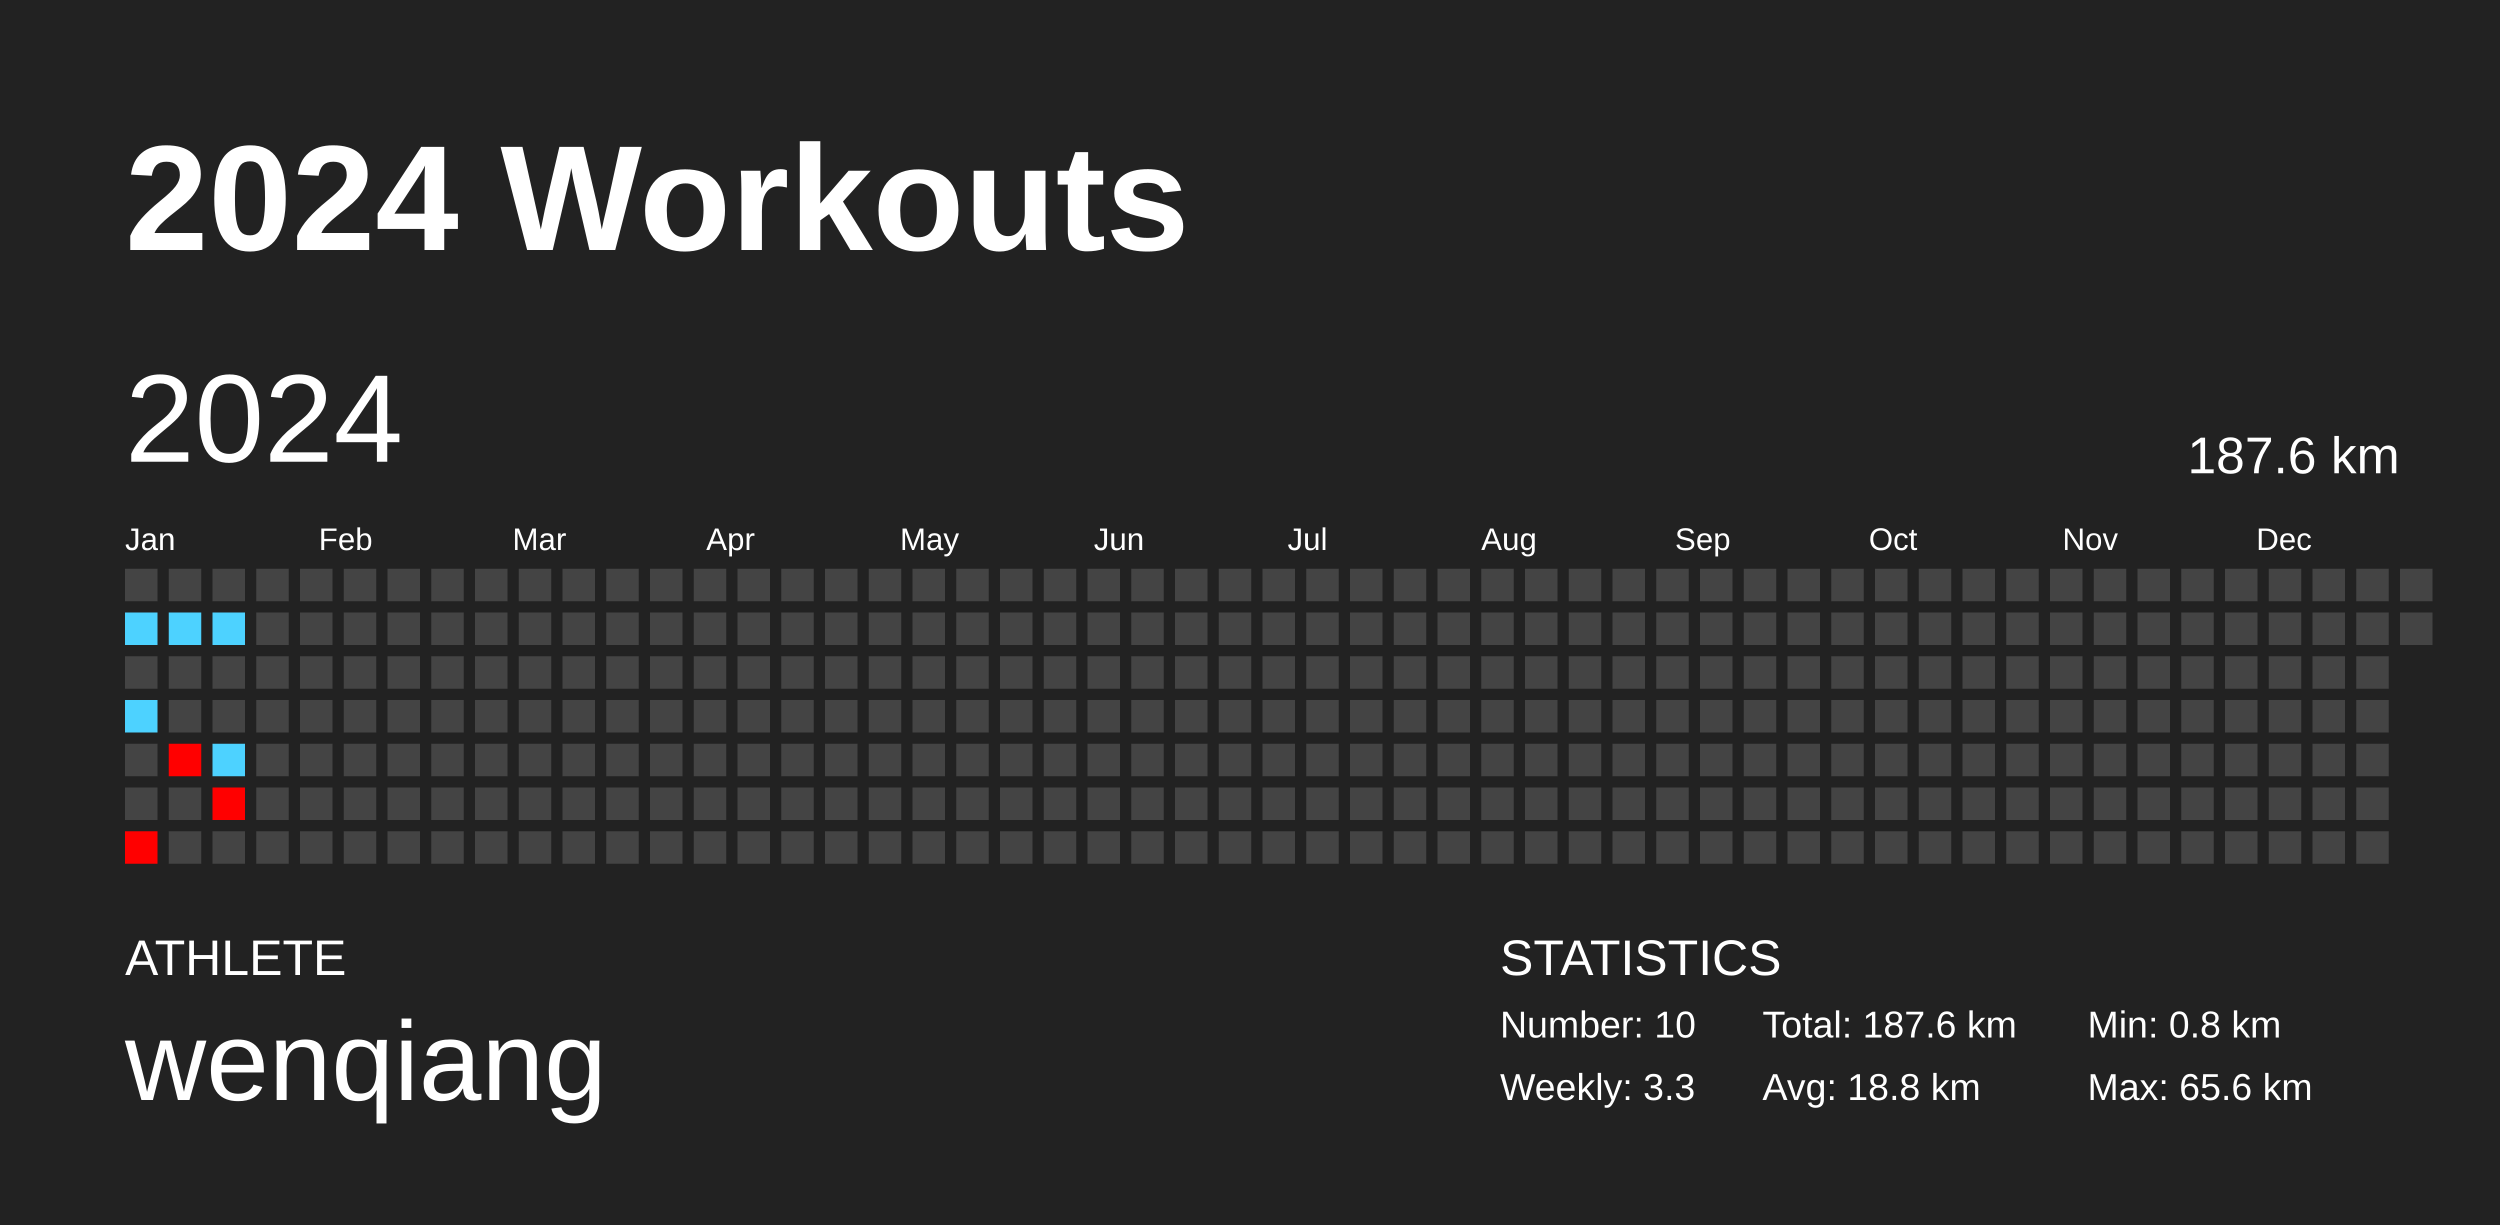
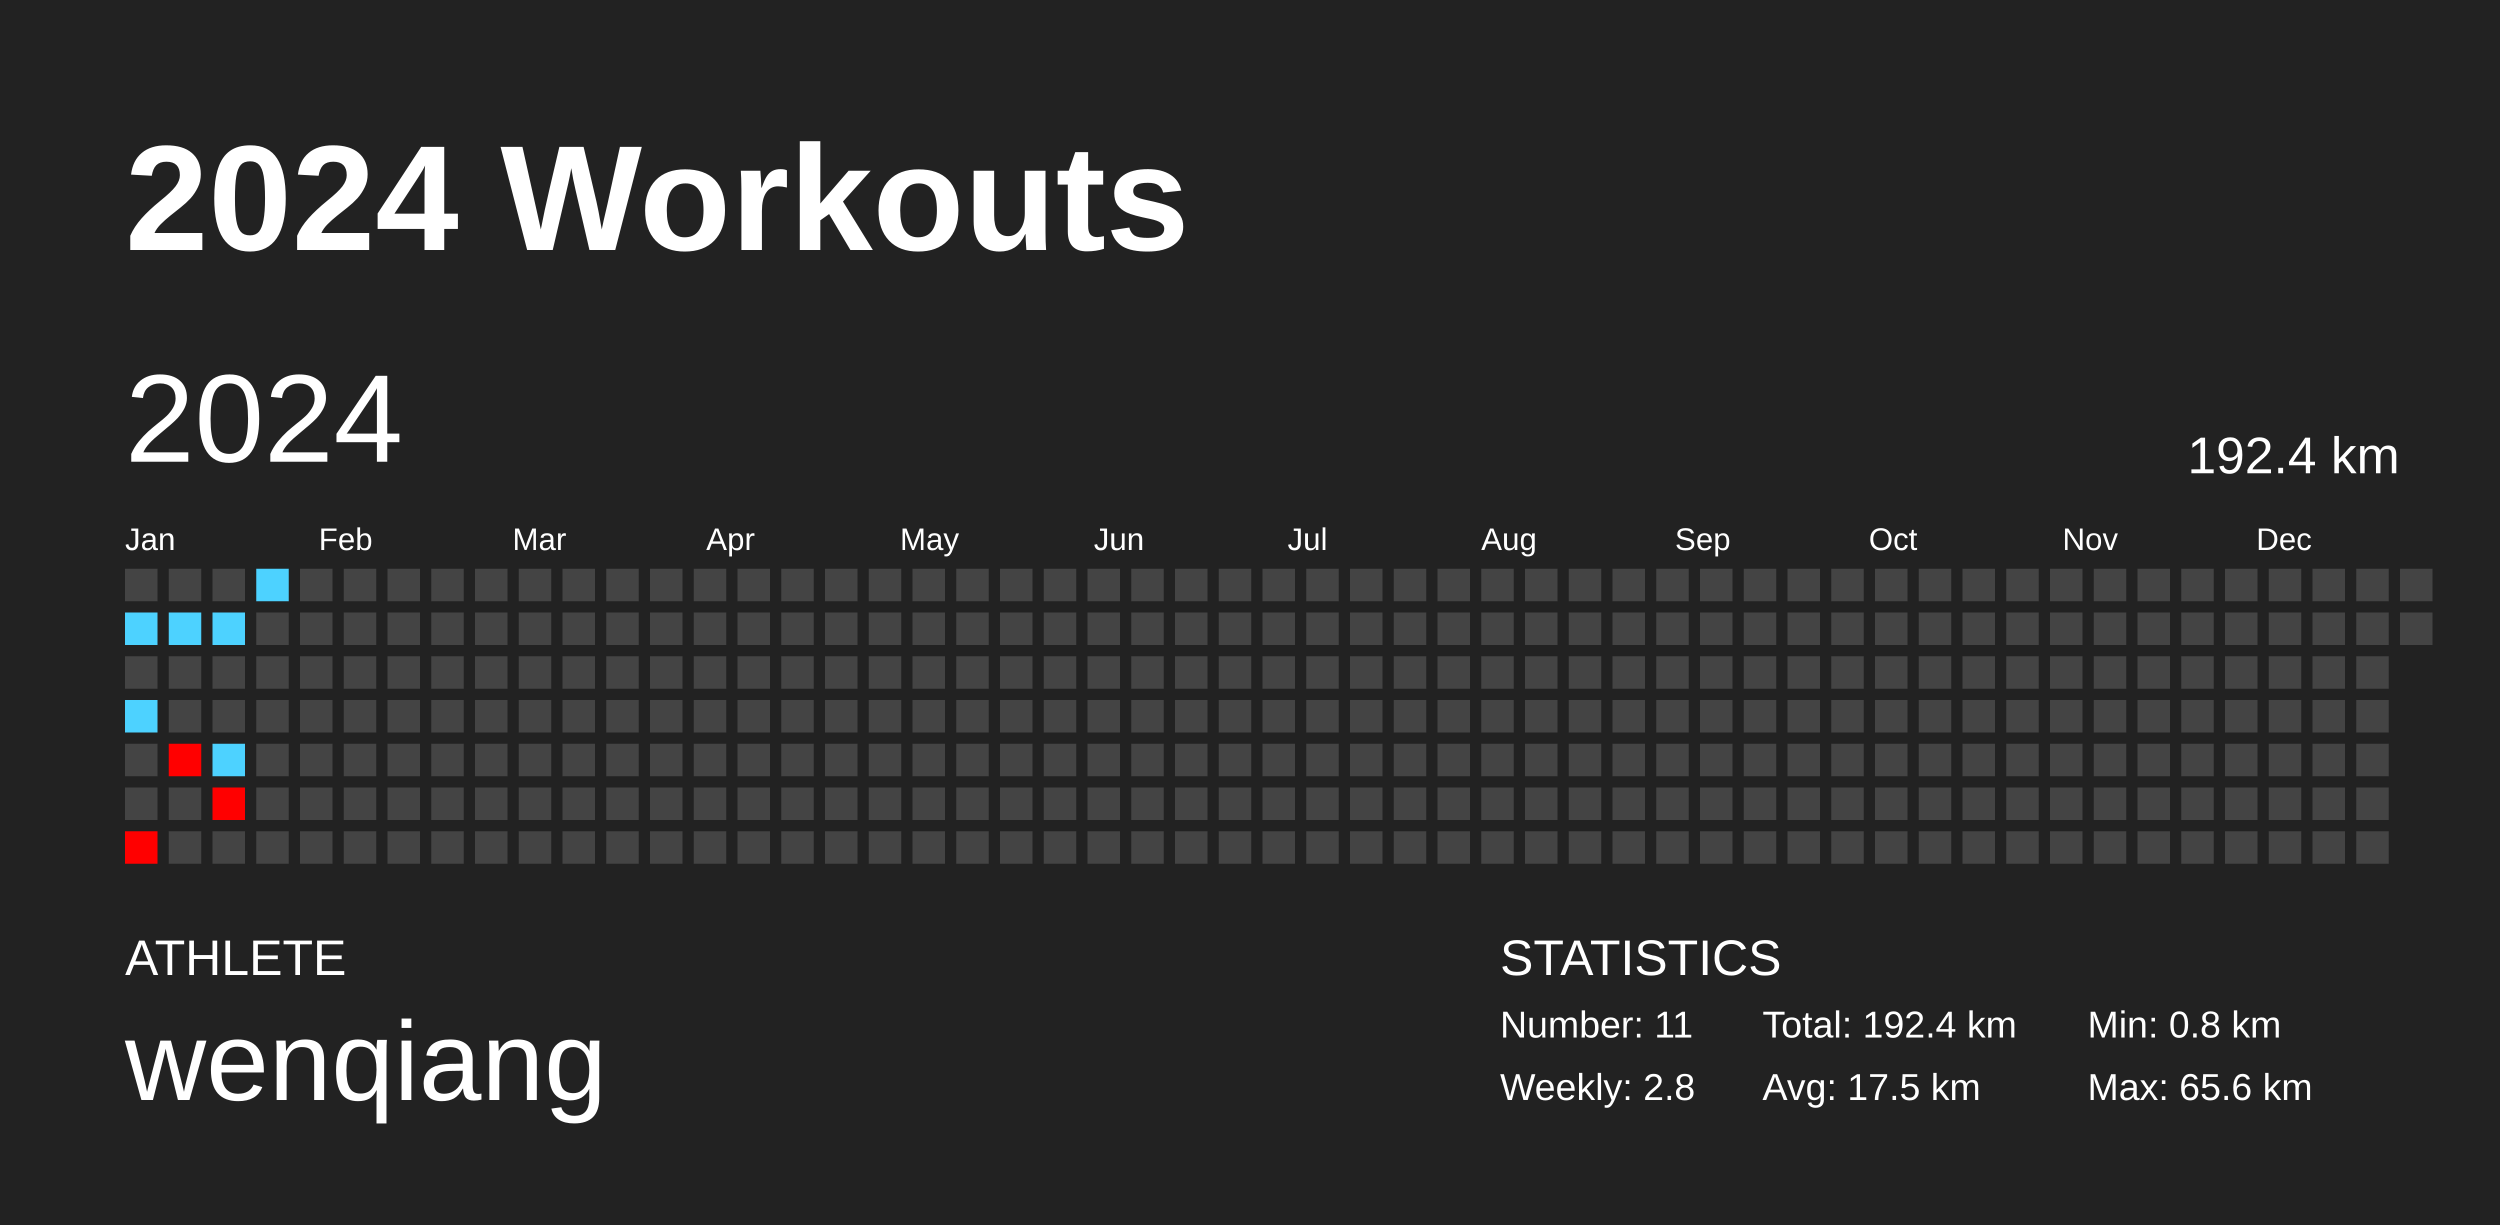
<svg xmlns="http://www.w3.org/2000/svg" baseProfile="full" height="98mm" version="1.1" viewBox="0,0,200,98" width="200mm">
  <defs />
  <rect fill="#222222" height="98" width="200" x="0" y="0" />
  <text fill="#FFFFFF" style="font-size:12px; font-family:Arial; font-weight:bold;" x="10" y="20">2024 Workouts</text>
  <text fill="#FFFFFF" style="font-size:4px; font-family:Arial" x="10" y="78">ATHLETE</text>
  <text fill="#FFFFFF" style="font-size:9px; font-family:Arial" x="10" y="88">wenqiang</text>
  <text fill="#FFFFFF" style="font-size:4px; font-family:Arial" x="120" y="78">STATISTICS</text>
-   <text fill="#FFFFFF" style="font-size:3px; font-family:Arial" x="120" y="83">Number: 10</text>
-   <text fill="#FFFFFF" style="font-size:3px; font-family:Arial" x="120" y="88">Weekly: 3.3</text>
-   <text fill="#FFFFFF" style="font-size:3px; font-family:Arial" x="141" y="83">Total: 187.6 km</text>
-   <text fill="#FFFFFF" style="font-size:3px; font-family:Arial" x="141" y="88">Avg: 18.8 km</text>
+   <text fill="#FFFFFF" style="font-size:3px; font-family:Arial" x="120" y="83">Number: 11</text>
+   <text fill="#FFFFFF" style="font-size:3px; font-family:Arial" x="120" y="88">Weekly: 2.8</text>
+   <text fill="#FFFFFF" style="font-size:3px; font-family:Arial" x="141" y="83">Total: 192.4 km</text>
+   <text fill="#FFFFFF" style="font-size:3px; font-family:Arial" x="141" y="88">Avg: 17.5 km</text>
  <text fill="#FFFFFF" style="font-size:3px; font-family:Arial" x="167" y="83">Min: 0.8 km</text>
  <text fill="#FFFFFF" style="font-size:3px; font-family:Arial" x="167" y="88">Max: 65.6 km</text>
  <text dominant-baseline="hanging" fill="#FFFFFF" style="font-size:10.0px; font-family:Arial;" x="10" y="30">2024</text>
-   <text dominant-baseline="hanging" fill="#FFFFFF" style="font-size:4.125px; font-family:Arial;" x="175" y="35">187.6 km</text>
+   <text dominant-baseline="hanging" fill="#FFFFFF" style="font-size:4.125px; font-family:Arial;" x="175" y="35">192.4 km</text>
  <text fill="#FFFFFF" style="font-size:2.5px; font-family:Arial" x="10.0" y="44">Jan</text>
  <text fill="#FFFFFF" style="font-size:2.5px; font-family:Arial" x="25.5" y="44">Feb</text>
  <text fill="#FFFFFF" style="font-size:2.5px; font-family:Arial" x="41.0" y="44">Mar</text>
  <text fill="#FFFFFF" style="font-size:2.5px; font-family:Arial" x="56.5" y="44">Apr</text>
  <text fill="#FFFFFF" style="font-size:2.5px; font-family:Arial" x="72.0" y="44">May</text>
  <text fill="#FFFFFF" style="font-size:2.5px; font-family:Arial" x="87.5" y="44">Jun</text>
  <text fill="#FFFFFF" style="font-size:2.5px; font-family:Arial" x="103.0" y="44">Jul</text>
  <text fill="#FFFFFF" style="font-size:2.5px; font-family:Arial" x="118.5" y="44">Aug</text>
  <text fill="#FFFFFF" style="font-size:2.5px; font-family:Arial" x="134.0" y="44">Sep</text>
  <text fill="#FFFFFF" style="font-size:2.5px; font-family:Arial" x="149.5" y="44">Oct</text>
  <text fill="#FFFFFF" style="font-size:2.5px; font-family:Arial" x="165.0" y="44">Nov</text>
  <text fill="#FFFFFF" style="font-size:2.5px; font-family:Arial" x="180.5" y="44">Dec</text>
  <rect fill="#444444" height="2.6" width="2.6" x="10.0" y="45.5" />
  <rect fill="#4dd2ff" height="2.6" width="2.6" x="10.0" y="49.0" />
  <rect fill="#444444" height="2.6" width="2.6" x="10.0" y="52.5" />
  <rect fill="#4dd2ff" height="2.6" width="2.6" x="10.0" y="56.0" />
  <rect fill="#444444" height="2.6" width="2.6" x="10.0" y="59.5" />
  <rect fill="#444444" height="2.6" width="2.6" x="10.0" y="63.0" />
  <rect fill="red" height="2.6" width="2.6" x="10.0" y="66.5" />
  <rect fill="#444444" height="2.6" width="2.6" x="13.5" y="45.5" />
  <rect fill="#4dd2ff" height="2.6" width="2.6" x="13.5" y="49.0" />
  <rect fill="#444444" height="2.6" width="2.6" x="13.5" y="52.5" />
  <rect fill="#444444" height="2.6" width="2.6" x="13.5" y="56.0" />
  <rect fill="red" height="2.6" width="2.6" x="13.5" y="59.5" />
  <rect fill="#444444" height="2.6" width="2.6" x="13.5" y="63.0" />
  <rect fill="#444444" height="2.6" width="2.6" x="13.5" y="66.5" />
  <rect fill="#444444" height="2.6" width="2.6" x="17.0" y="45.5" />
  <rect fill="#4dd2ff" height="2.6" width="2.6" x="17.0" y="49.0" />
  <rect fill="#444444" height="2.6" width="2.6" x="17.0" y="52.5" />
  <rect fill="#444444" height="2.6" width="2.6" x="17.0" y="56.0" />
  <rect fill="#4dd2ff" height="2.6" width="2.6" x="17.0" y="59.5" />
  <rect fill="red" height="2.6" width="2.6" x="17.0" y="63.0" />
  <rect fill="#444444" height="2.6" width="2.6" x="17.0" y="66.5" />
-   <rect fill="#444444" height="2.6" width="2.6" x="20.5" y="45.5" />
+   <rect fill="#4dd2ff" height="2.6" width="2.6" x="20.5" y="45.5" />
  <rect fill="#444444" height="2.6" width="2.6" x="20.5" y="49.0" />
  <rect fill="#444444" height="2.6" width="2.6" x="20.5" y="52.5" />
  <rect fill="#444444" height="2.6" width="2.6" x="20.5" y="56.0" />
  <rect fill="#444444" height="2.6" width="2.6" x="20.5" y="59.5" />
  <rect fill="#444444" height="2.6" width="2.6" x="20.5" y="63.0" />
  <rect fill="#444444" height="2.6" width="2.6" x="20.5" y="66.5" />
  <rect fill="#444444" height="2.6" width="2.6" x="24.0" y="45.5" />
  <rect fill="#444444" height="2.6" width="2.6" x="24.0" y="49.0" />
  <rect fill="#444444" height="2.6" width="2.6" x="24.0" y="52.5" />
  <rect fill="#444444" height="2.6" width="2.6" x="24.0" y="56.0" />
  <rect fill="#444444" height="2.6" width="2.6" x="24.0" y="59.5" />
  <rect fill="#444444" height="2.6" width="2.6" x="24.0" y="63.0" />
  <rect fill="#444444" height="2.6" width="2.6" x="24.0" y="66.5" />
  <rect fill="#444444" height="2.6" width="2.6" x="27.5" y="45.5" />
  <rect fill="#444444" height="2.6" width="2.6" x="27.5" y="49.0" />
  <rect fill="#444444" height="2.6" width="2.6" x="27.5" y="52.5" />
  <rect fill="#444444" height="2.6" width="2.6" x="27.5" y="56.0" />
  <rect fill="#444444" height="2.6" width="2.6" x="27.5" y="59.5" />
  <rect fill="#444444" height="2.6" width="2.6" x="27.5" y="63.0" />
  <rect fill="#444444" height="2.6" width="2.6" x="27.5" y="66.5" />
  <rect fill="#444444" height="2.6" width="2.6" x="31.0" y="45.5" />
  <rect fill="#444444" height="2.6" width="2.6" x="31.0" y="49.0" />
  <rect fill="#444444" height="2.6" width="2.6" x="31.0" y="52.5" />
  <rect fill="#444444" height="2.6" width="2.6" x="31.0" y="56.0" />
  <rect fill="#444444" height="2.6" width="2.6" x="31.0" y="59.5" />
  <rect fill="#444444" height="2.6" width="2.6" x="31.0" y="63.0" />
  <rect fill="#444444" height="2.6" width="2.6" x="31.0" y="66.5" />
  <rect fill="#444444" height="2.6" width="2.6" x="34.5" y="45.5" />
  <rect fill="#444444" height="2.6" width="2.6" x="34.5" y="49.0" />
  <rect fill="#444444" height="2.6" width="2.6" x="34.5" y="52.5" />
  <rect fill="#444444" height="2.6" width="2.6" x="34.5" y="56.0" />
  <rect fill="#444444" height="2.6" width="2.6" x="34.5" y="59.5" />
  <rect fill="#444444" height="2.6" width="2.6" x="34.5" y="63.0" />
  <rect fill="#444444" height="2.6" width="2.6" x="34.5" y="66.5" />
  <rect fill="#444444" height="2.6" width="2.6" x="38.0" y="45.5" />
  <rect fill="#444444" height="2.6" width="2.6" x="38.0" y="49.0" />
  <rect fill="#444444" height="2.6" width="2.6" x="38.0" y="52.5" />
  <rect fill="#444444" height="2.6" width="2.6" x="38.0" y="56.0" />
  <rect fill="#444444" height="2.6" width="2.6" x="38.0" y="59.5" />
  <rect fill="#444444" height="2.6" width="2.6" x="38.0" y="63.0" />
  <rect fill="#444444" height="2.6" width="2.6" x="38.0" y="66.5" />
  <rect fill="#444444" height="2.6" width="2.6" x="41.5" y="45.5" />
  <rect fill="#444444" height="2.6" width="2.6" x="41.5" y="49.0" />
  <rect fill="#444444" height="2.6" width="2.6" x="41.5" y="52.5" />
  <rect fill="#444444" height="2.6" width="2.6" x="41.5" y="56.0" />
  <rect fill="#444444" height="2.6" width="2.6" x="41.5" y="59.5" />
  <rect fill="#444444" height="2.6" width="2.6" x="41.5" y="63.0" />
  <rect fill="#444444" height="2.6" width="2.6" x="41.5" y="66.5" />
  <rect fill="#444444" height="2.6" width="2.6" x="45.0" y="45.5" />
  <rect fill="#444444" height="2.6" width="2.6" x="45.0" y="49.0" />
  <rect fill="#444444" height="2.6" width="2.6" x="45.0" y="52.5" />
  <rect fill="#444444" height="2.6" width="2.6" x="45.0" y="56.0" />
  <rect fill="#444444" height="2.6" width="2.6" x="45.0" y="59.5" />
  <rect fill="#444444" height="2.6" width="2.6" x="45.0" y="63.0" />
  <rect fill="#444444" height="2.6" width="2.6" x="45.0" y="66.5" />
  <rect fill="#444444" height="2.6" width="2.6" x="48.5" y="45.5" />
  <rect fill="#444444" height="2.6" width="2.6" x="48.5" y="49.0" />
  <rect fill="#444444" height="2.6" width="2.6" x="48.5" y="52.5" />
  <rect fill="#444444" height="2.6" width="2.6" x="48.5" y="56.0" />
  <rect fill="#444444" height="2.6" width="2.6" x="48.5" y="59.5" />
  <rect fill="#444444" height="2.6" width="2.6" x="48.5" y="63.0" />
  <rect fill="#444444" height="2.6" width="2.6" x="48.5" y="66.5" />
  <rect fill="#444444" height="2.6" width="2.6" x="52.0" y="45.5" />
  <rect fill="#444444" height="2.6" width="2.6" x="52.0" y="49.0" />
  <rect fill="#444444" height="2.6" width="2.6" x="52.0" y="52.5" />
  <rect fill="#444444" height="2.6" width="2.6" x="52.0" y="56.0" />
  <rect fill="#444444" height="2.6" width="2.6" x="52.0" y="59.5" />
  <rect fill="#444444" height="2.6" width="2.6" x="52.0" y="63.0" />
  <rect fill="#444444" height="2.6" width="2.6" x="52.0" y="66.5" />
  <rect fill="#444444" height="2.6" width="2.6" x="55.5" y="45.5" />
  <rect fill="#444444" height="2.6" width="2.6" x="55.5" y="49.0" />
  <rect fill="#444444" height="2.6" width="2.6" x="55.5" y="52.5" />
  <rect fill="#444444" height="2.6" width="2.6" x="55.5" y="56.0" />
  <rect fill="#444444" height="2.6" width="2.6" x="55.5" y="59.5" />
  <rect fill="#444444" height="2.6" width="2.6" x="55.5" y="63.0" />
  <rect fill="#444444" height="2.6" width="2.6" x="55.5" y="66.5" />
  <rect fill="#444444" height="2.6" width="2.6" x="59.0" y="45.5" />
  <rect fill="#444444" height="2.6" width="2.6" x="59.0" y="49.0" />
  <rect fill="#444444" height="2.6" width="2.6" x="59.0" y="52.5" />
  <rect fill="#444444" height="2.6" width="2.6" x="59.0" y="56.0" />
  <rect fill="#444444" height="2.6" width="2.6" x="59.0" y="59.5" />
  <rect fill="#444444" height="2.6" width="2.6" x="59.0" y="63.0" />
  <rect fill="#444444" height="2.6" width="2.6" x="59.0" y="66.5" />
  <rect fill="#444444" height="2.6" width="2.6" x="62.5" y="45.5" />
  <rect fill="#444444" height="2.6" width="2.6" x="62.5" y="49.0" />
  <rect fill="#444444" height="2.6" width="2.6" x="62.5" y="52.5" />
  <rect fill="#444444" height="2.6" width="2.6" x="62.5" y="56.0" />
  <rect fill="#444444" height="2.6" width="2.6" x="62.5" y="59.5" />
  <rect fill="#444444" height="2.6" width="2.6" x="62.5" y="63.0" />
  <rect fill="#444444" height="2.6" width="2.6" x="62.5" y="66.5" />
  <rect fill="#444444" height="2.6" width="2.6" x="66.0" y="45.5" />
  <rect fill="#444444" height="2.6" width="2.6" x="66.0" y="49.0" />
  <rect fill="#444444" height="2.6" width="2.6" x="66.0" y="52.5" />
  <rect fill="#444444" height="2.6" width="2.6" x="66.0" y="56.0" />
  <rect fill="#444444" height="2.6" width="2.6" x="66.0" y="59.5" />
  <rect fill="#444444" height="2.6" width="2.6" x="66.0" y="63.0" />
  <rect fill="#444444" height="2.6" width="2.6" x="66.0" y="66.5" />
  <rect fill="#444444" height="2.6" width="2.6" x="69.5" y="45.5" />
  <rect fill="#444444" height="2.6" width="2.6" x="69.5" y="49.0" />
  <rect fill="#444444" height="2.6" width="2.6" x="69.5" y="52.5" />
  <rect fill="#444444" height="2.6" width="2.6" x="69.5" y="56.0" />
  <rect fill="#444444" height="2.6" width="2.6" x="69.5" y="59.5" />
  <rect fill="#444444" height="2.6" width="2.6" x="69.5" y="63.0" />
  <rect fill="#444444" height="2.6" width="2.6" x="69.5" y="66.5" />
  <rect fill="#444444" height="2.6" width="2.6" x="73.0" y="45.5" />
  <rect fill="#444444" height="2.6" width="2.6" x="73.0" y="49.0" />
  <rect fill="#444444" height="2.6" width="2.6" x="73.0" y="52.5" />
  <rect fill="#444444" height="2.6" width="2.6" x="73.0" y="56.0" />
  <rect fill="#444444" height="2.6" width="2.6" x="73.0" y="59.5" />
  <rect fill="#444444" height="2.6" width="2.6" x="73.0" y="63.0" />
  <rect fill="#444444" height="2.6" width="2.6" x="73.0" y="66.5" />
  <rect fill="#444444" height="2.6" width="2.6" x="76.5" y="45.5" />
  <rect fill="#444444" height="2.6" width="2.6" x="76.5" y="49.0" />
  <rect fill="#444444" height="2.6" width="2.6" x="76.5" y="52.5" />
  <rect fill="#444444" height="2.6" width="2.6" x="76.5" y="56.0" />
  <rect fill="#444444" height="2.6" width="2.6" x="76.5" y="59.5" />
  <rect fill="#444444" height="2.6" width="2.6" x="76.5" y="63.0" />
  <rect fill="#444444" height="2.6" width="2.6" x="76.5" y="66.5" />
  <rect fill="#444444" height="2.6" width="2.6" x="80.0" y="45.5" />
  <rect fill="#444444" height="2.6" width="2.6" x="80.0" y="49.0" />
  <rect fill="#444444" height="2.6" width="2.6" x="80.0" y="52.5" />
  <rect fill="#444444" height="2.6" width="2.6" x="80.0" y="56.0" />
  <rect fill="#444444" height="2.6" width="2.6" x="80.0" y="59.5" />
  <rect fill="#444444" height="2.6" width="2.6" x="80.0" y="63.0" />
  <rect fill="#444444" height="2.6" width="2.6" x="80.0" y="66.5" />
  <rect fill="#444444" height="2.6" width="2.6" x="83.5" y="45.5" />
  <rect fill="#444444" height="2.6" width="2.6" x="83.5" y="49.0" />
  <rect fill="#444444" height="2.6" width="2.6" x="83.5" y="52.5" />
  <rect fill="#444444" height="2.6" width="2.6" x="83.5" y="56.0" />
  <rect fill="#444444" height="2.6" width="2.6" x="83.5" y="59.5" />
  <rect fill="#444444" height="2.6" width="2.6" x="83.5" y="63.0" />
  <rect fill="#444444" height="2.6" width="2.6" x="83.5" y="66.5" />
  <rect fill="#444444" height="2.6" width="2.6" x="87.0" y="45.5" />
  <rect fill="#444444" height="2.6" width="2.6" x="87.0" y="49.0" />
  <rect fill="#444444" height="2.6" width="2.6" x="87.0" y="52.5" />
  <rect fill="#444444" height="2.6" width="2.6" x="87.0" y="56.0" />
  <rect fill="#444444" height="2.6" width="2.6" x="87.0" y="59.5" />
  <rect fill="#444444" height="2.6" width="2.6" x="87.0" y="63.0" />
  <rect fill="#444444" height="2.6" width="2.6" x="87.0" y="66.5" />
  <rect fill="#444444" height="2.6" width="2.6" x="90.5" y="45.5" />
  <rect fill="#444444" height="2.6" width="2.6" x="90.5" y="49.0" />
  <rect fill="#444444" height="2.6" width="2.6" x="90.5" y="52.5" />
  <rect fill="#444444" height="2.6" width="2.6" x="90.5" y="56.0" />
  <rect fill="#444444" height="2.6" width="2.6" x="90.5" y="59.5" />
  <rect fill="#444444" height="2.6" width="2.6" x="90.5" y="63.0" />
  <rect fill="#444444" height="2.6" width="2.6" x="90.5" y="66.5" />
  <rect fill="#444444" height="2.6" width="2.6" x="94.0" y="45.5" />
  <rect fill="#444444" height="2.6" width="2.6" x="94.0" y="49.0" />
  <rect fill="#444444" height="2.6" width="2.6" x="94.0" y="52.5" />
  <rect fill="#444444" height="2.6" width="2.6" x="94.0" y="56.0" />
  <rect fill="#444444" height="2.6" width="2.6" x="94.0" y="59.5" />
  <rect fill="#444444" height="2.6" width="2.6" x="94.0" y="63.0" />
  <rect fill="#444444" height="2.6" width="2.6" x="94.0" y="66.5" />
  <rect fill="#444444" height="2.6" width="2.6" x="97.5" y="45.5" />
  <rect fill="#444444" height="2.6" width="2.6" x="97.5" y="49.0" />
  <rect fill="#444444" height="2.6" width="2.6" x="97.5" y="52.5" />
  <rect fill="#444444" height="2.6" width="2.6" x="97.5" y="56.0" />
  <rect fill="#444444" height="2.6" width="2.6" x="97.5" y="59.5" />
  <rect fill="#444444" height="2.6" width="2.6" x="97.5" y="63.0" />
  <rect fill="#444444" height="2.6" width="2.6" x="97.5" y="66.5" />
  <rect fill="#444444" height="2.6" width="2.6" x="101.0" y="45.5" />
  <rect fill="#444444" height="2.6" width="2.6" x="101.0" y="49.0" />
  <rect fill="#444444" height="2.6" width="2.6" x="101.0" y="52.5" />
  <rect fill="#444444" height="2.6" width="2.6" x="101.0" y="56.0" />
  <rect fill="#444444" height="2.6" width="2.6" x="101.0" y="59.5" />
  <rect fill="#444444" height="2.6" width="2.6" x="101.0" y="63.0" />
  <rect fill="#444444" height="2.6" width="2.6" x="101.0" y="66.5" />
  <rect fill="#444444" height="2.6" width="2.6" x="104.5" y="45.5" />
  <rect fill="#444444" height="2.6" width="2.6" x="104.5" y="49.0" />
  <rect fill="#444444" height="2.6" width="2.6" x="104.5" y="52.5" />
  <rect fill="#444444" height="2.6" width="2.6" x="104.5" y="56.0" />
  <rect fill="#444444" height="2.6" width="2.6" x="104.5" y="59.5" />
  <rect fill="#444444" height="2.6" width="2.6" x="104.5" y="63.0" />
  <rect fill="#444444" height="2.6" width="2.6" x="104.5" y="66.5" />
  <rect fill="#444444" height="2.6" width="2.6" x="108.0" y="45.5" />
  <rect fill="#444444" height="2.6" width="2.6" x="108.0" y="49.0" />
  <rect fill="#444444" height="2.6" width="2.6" x="108.0" y="52.5" />
  <rect fill="#444444" height="2.6" width="2.6" x="108.0" y="56.0" />
  <rect fill="#444444" height="2.6" width="2.6" x="108.0" y="59.5" />
  <rect fill="#444444" height="2.6" width="2.6" x="108.0" y="63.0" />
  <rect fill="#444444" height="2.6" width="2.6" x="108.0" y="66.5" />
  <rect fill="#444444" height="2.6" width="2.6" x="111.5" y="45.5" />
  <rect fill="#444444" height="2.6" width="2.6" x="111.5" y="49.0" />
  <rect fill="#444444" height="2.6" width="2.6" x="111.5" y="52.5" />
  <rect fill="#444444" height="2.6" width="2.6" x="111.5" y="56.0" />
  <rect fill="#444444" height="2.6" width="2.6" x="111.5" y="59.5" />
  <rect fill="#444444" height="2.6" width="2.6" x="111.5" y="63.0" />
  <rect fill="#444444" height="2.6" width="2.6" x="111.5" y="66.5" />
  <rect fill="#444444" height="2.6" width="2.6" x="115.0" y="45.5" />
  <rect fill="#444444" height="2.6" width="2.6" x="115.0" y="49.0" />
  <rect fill="#444444" height="2.6" width="2.6" x="115.0" y="52.5" />
  <rect fill="#444444" height="2.6" width="2.6" x="115.0" y="56.0" />
  <rect fill="#444444" height="2.6" width="2.6" x="115.0" y="59.5" />
  <rect fill="#444444" height="2.6" width="2.6" x="115.0" y="63.0" />
  <rect fill="#444444" height="2.6" width="2.6" x="115.0" y="66.5" />
  <rect fill="#444444" height="2.6" width="2.6" x="118.5" y="45.5" />
  <rect fill="#444444" height="2.6" width="2.6" x="118.5" y="49.0" />
  <rect fill="#444444" height="2.6" width="2.6" x="118.5" y="52.5" />
  <rect fill="#444444" height="2.6" width="2.6" x="118.5" y="56.0" />
  <rect fill="#444444" height="2.6" width="2.6" x="118.5" y="59.5" />
  <rect fill="#444444" height="2.6" width="2.6" x="118.5" y="63.0" />
  <rect fill="#444444" height="2.6" width="2.6" x="118.5" y="66.5" />
  <rect fill="#444444" height="2.6" width="2.6" x="122.0" y="45.5" />
  <rect fill="#444444" height="2.6" width="2.6" x="122.0" y="49.0" />
  <rect fill="#444444" height="2.6" width="2.6" x="122.0" y="52.5" />
  <rect fill="#444444" height="2.6" width="2.6" x="122.0" y="56.0" />
  <rect fill="#444444" height="2.6" width="2.6" x="122.0" y="59.5" />
  <rect fill="#444444" height="2.6" width="2.6" x="122.0" y="63.0" />
  <rect fill="#444444" height="2.6" width="2.6" x="122.0" y="66.5" />
  <rect fill="#444444" height="2.6" width="2.6" x="125.5" y="45.5" />
  <rect fill="#444444" height="2.6" width="2.6" x="125.5" y="49.0" />
  <rect fill="#444444" height="2.6" width="2.6" x="125.5" y="52.5" />
  <rect fill="#444444" height="2.6" width="2.6" x="125.5" y="56.0" />
  <rect fill="#444444" height="2.6" width="2.6" x="125.5" y="59.5" />
  <rect fill="#444444" height="2.6" width="2.6" x="125.5" y="63.0" />
  <rect fill="#444444" height="2.6" width="2.6" x="125.5" y="66.5" />
  <rect fill="#444444" height="2.6" width="2.6" x="129.0" y="45.5" />
  <rect fill="#444444" height="2.6" width="2.6" x="129.0" y="49.0" />
  <rect fill="#444444" height="2.6" width="2.6" x="129.0" y="52.5" />
  <rect fill="#444444" height="2.6" width="2.6" x="129.0" y="56.0" />
  <rect fill="#444444" height="2.6" width="2.6" x="129.0" y="59.5" />
  <rect fill="#444444" height="2.6" width="2.6" x="129.0" y="63.0" />
  <rect fill="#444444" height="2.6" width="2.6" x="129.0" y="66.5" />
  <rect fill="#444444" height="2.6" width="2.6" x="132.5" y="45.5" />
  <rect fill="#444444" height="2.6" width="2.6" x="132.5" y="49.0" />
  <rect fill="#444444" height="2.6" width="2.6" x="132.5" y="52.5" />
  <rect fill="#444444" height="2.6" width="2.6" x="132.5" y="56.0" />
  <rect fill="#444444" height="2.6" width="2.6" x="132.5" y="59.5" />
  <rect fill="#444444" height="2.6" width="2.6" x="132.5" y="63.0" />
  <rect fill="#444444" height="2.6" width="2.6" x="132.5" y="66.5" />
  <rect fill="#444444" height="2.6" width="2.6" x="136.0" y="45.5" />
  <rect fill="#444444" height="2.6" width="2.6" x="136.0" y="49.0" />
  <rect fill="#444444" height="2.6" width="2.6" x="136.0" y="52.5" />
  <rect fill="#444444" height="2.6" width="2.6" x="136.0" y="56.0" />
  <rect fill="#444444" height="2.6" width="2.6" x="136.0" y="59.5" />
  <rect fill="#444444" height="2.6" width="2.6" x="136.0" y="63.0" />
  <rect fill="#444444" height="2.6" width="2.6" x="136.0" y="66.5" />
  <rect fill="#444444" height="2.6" width="2.6" x="139.5" y="45.5" />
  <rect fill="#444444" height="2.6" width="2.6" x="139.5" y="49.0" />
  <rect fill="#444444" height="2.6" width="2.6" x="139.5" y="52.5" />
  <rect fill="#444444" height="2.6" width="2.6" x="139.5" y="56.0" />
  <rect fill="#444444" height="2.6" width="2.6" x="139.5" y="59.5" />
  <rect fill="#444444" height="2.6" width="2.6" x="139.5" y="63.0" />
  <rect fill="#444444" height="2.6" width="2.6" x="139.5" y="66.5" />
  <rect fill="#444444" height="2.6" width="2.6" x="143.0" y="45.5" />
  <rect fill="#444444" height="2.6" width="2.6" x="143.0" y="49.0" />
  <rect fill="#444444" height="2.6" width="2.6" x="143.0" y="52.5" />
  <rect fill="#444444" height="2.6" width="2.6" x="143.0" y="56.0" />
  <rect fill="#444444" height="2.6" width="2.6" x="143.0" y="59.5" />
  <rect fill="#444444" height="2.6" width="2.6" x="143.0" y="63.0" />
  <rect fill="#444444" height="2.6" width="2.6" x="143.0" y="66.5" />
  <rect fill="#444444" height="2.6" width="2.6" x="146.5" y="45.5" />
  <rect fill="#444444" height="2.6" width="2.6" x="146.5" y="49.0" />
  <rect fill="#444444" height="2.6" width="2.6" x="146.5" y="52.5" />
  <rect fill="#444444" height="2.6" width="2.6" x="146.5" y="56.0" />
  <rect fill="#444444" height="2.6" width="2.6" x="146.5" y="59.5" />
  <rect fill="#444444" height="2.6" width="2.6" x="146.5" y="63.0" />
  <rect fill="#444444" height="2.6" width="2.6" x="146.5" y="66.5" />
  <rect fill="#444444" height="2.6" width="2.6" x="150.0" y="45.5" />
  <rect fill="#444444" height="2.6" width="2.6" x="150.0" y="49.0" />
  <rect fill="#444444" height="2.6" width="2.6" x="150.0" y="52.5" />
  <rect fill="#444444" height="2.6" width="2.6" x="150.0" y="56.0" />
  <rect fill="#444444" height="2.6" width="2.6" x="150.0" y="59.5" />
  <rect fill="#444444" height="2.6" width="2.6" x="150.0" y="63.0" />
  <rect fill="#444444" height="2.6" width="2.6" x="150.0" y="66.5" />
  <rect fill="#444444" height="2.6" width="2.6" x="153.5" y="45.5" />
  <rect fill="#444444" height="2.6" width="2.6" x="153.5" y="49.0" />
  <rect fill="#444444" height="2.6" width="2.6" x="153.5" y="52.5" />
  <rect fill="#444444" height="2.6" width="2.6" x="153.5" y="56.0" />
  <rect fill="#444444" height="2.6" width="2.6" x="153.5" y="59.5" />
  <rect fill="#444444" height="2.6" width="2.6" x="153.5" y="63.0" />
  <rect fill="#444444" height="2.6" width="2.6" x="153.5" y="66.5" />
  <rect fill="#444444" height="2.6" width="2.6" x="157.0" y="45.5" />
  <rect fill="#444444" height="2.6" width="2.6" x="157.0" y="49.0" />
  <rect fill="#444444" height="2.6" width="2.6" x="157.0" y="52.5" />
  <rect fill="#444444" height="2.6" width="2.6" x="157.0" y="56.0" />
  <rect fill="#444444" height="2.6" width="2.6" x="157.0" y="59.5" />
  <rect fill="#444444" height="2.6" width="2.6" x="157.0" y="63.0" />
  <rect fill="#444444" height="2.6" width="2.6" x="157.0" y="66.5" />
  <rect fill="#444444" height="2.6" width="2.6" x="160.5" y="45.5" />
  <rect fill="#444444" height="2.6" width="2.6" x="160.5" y="49.0" />
  <rect fill="#444444" height="2.6" width="2.6" x="160.5" y="52.5" />
  <rect fill="#444444" height="2.6" width="2.6" x="160.5" y="56.0" />
  <rect fill="#444444" height="2.6" width="2.6" x="160.5" y="59.5" />
  <rect fill="#444444" height="2.6" width="2.6" x="160.5" y="63.0" />
  <rect fill="#444444" height="2.6" width="2.6" x="160.5" y="66.5" />
  <rect fill="#444444" height="2.6" width="2.6" x="164.0" y="45.5" />
  <rect fill="#444444" height="2.6" width="2.6" x="164.0" y="49.0" />
  <rect fill="#444444" height="2.6" width="2.6" x="164.0" y="52.5" />
  <rect fill="#444444" height="2.6" width="2.6" x="164.0" y="56.0" />
  <rect fill="#444444" height="2.6" width="2.6" x="164.0" y="59.5" />
  <rect fill="#444444" height="2.6" width="2.6" x="164.0" y="63.0" />
  <rect fill="#444444" height="2.6" width="2.6" x="164.0" y="66.5" />
  <rect fill="#444444" height="2.6" width="2.6" x="167.5" y="45.5" />
  <rect fill="#444444" height="2.6" width="2.6" x="167.5" y="49.0" />
  <rect fill="#444444" height="2.6" width="2.6" x="167.5" y="52.5" />
  <rect fill="#444444" height="2.6" width="2.6" x="167.5" y="56.0" />
  <rect fill="#444444" height="2.6" width="2.6" x="167.5" y="59.5" />
  <rect fill="#444444" height="2.6" width="2.6" x="167.5" y="63.0" />
  <rect fill="#444444" height="2.6" width="2.6" x="167.5" y="66.5" />
  <rect fill="#444444" height="2.6" width="2.6" x="171.0" y="45.5" />
  <rect fill="#444444" height="2.6" width="2.6" x="171.0" y="49.0" />
  <rect fill="#444444" height="2.6" width="2.6" x="171.0" y="52.5" />
  <rect fill="#444444" height="2.6" width="2.6" x="171.0" y="56.0" />
  <rect fill="#444444" height="2.6" width="2.6" x="171.0" y="59.5" />
  <rect fill="#444444" height="2.6" width="2.6" x="171.0" y="63.0" />
  <rect fill="#444444" height="2.6" width="2.6" x="171.0" y="66.5" />
  <rect fill="#444444" height="2.6" width="2.6" x="174.5" y="45.5" />
  <rect fill="#444444" height="2.6" width="2.6" x="174.5" y="49.0" />
  <rect fill="#444444" height="2.6" width="2.6" x="174.5" y="52.5" />
  <rect fill="#444444" height="2.6" width="2.6" x="174.5" y="56.0" />
  <rect fill="#444444" height="2.6" width="2.6" x="174.5" y="59.5" />
  <rect fill="#444444" height="2.6" width="2.6" x="174.5" y="63.0" />
  <rect fill="#444444" height="2.6" width="2.6" x="174.5" y="66.5" />
  <rect fill="#444444" height="2.6" width="2.6" x="178.0" y="45.5" />
  <rect fill="#444444" height="2.6" width="2.6" x="178.0" y="49.0" />
  <rect fill="#444444" height="2.6" width="2.6" x="178.0" y="52.5" />
  <rect fill="#444444" height="2.6" width="2.6" x="178.0" y="56.0" />
  <rect fill="#444444" height="2.6" width="2.6" x="178.0" y="59.5" />
  <rect fill="#444444" height="2.6" width="2.6" x="178.0" y="63.0" />
  <rect fill="#444444" height="2.6" width="2.6" x="178.0" y="66.5" />
  <rect fill="#444444" height="2.6" width="2.6" x="181.5" y="45.5" />
  <rect fill="#444444" height="2.6" width="2.6" x="181.5" y="49.0" />
  <rect fill="#444444" height="2.6" width="2.6" x="181.5" y="52.5" />
  <rect fill="#444444" height="2.6" width="2.6" x="181.5" y="56.0" />
  <rect fill="#444444" height="2.6" width="2.6" x="181.5" y="59.5" />
  <rect fill="#444444" height="2.6" width="2.6" x="181.5" y="63.0" />
  <rect fill="#444444" height="2.6" width="2.6" x="181.5" y="66.5" />
  <rect fill="#444444" height="2.6" width="2.6" x="185.0" y="45.5" />
  <rect fill="#444444" height="2.6" width="2.6" x="185.0" y="49.0" />
  <rect fill="#444444" height="2.6" width="2.6" x="185.0" y="52.5" />
  <rect fill="#444444" height="2.6" width="2.6" x="185.0" y="56.0" />
  <rect fill="#444444" height="2.6" width="2.6" x="185.0" y="59.5" />
  <rect fill="#444444" height="2.6" width="2.6" x="185.0" y="63.0" />
  <rect fill="#444444" height="2.6" width="2.6" x="185.0" y="66.5" />
  <rect fill="#444444" height="2.6" width="2.6" x="188.5" y="45.5" />
  <rect fill="#444444" height="2.6" width="2.6" x="188.5" y="49.0" />
  <rect fill="#444444" height="2.6" width="2.6" x="188.5" y="52.5" />
  <rect fill="#444444" height="2.6" width="2.6" x="188.5" y="56.0" />
  <rect fill="#444444" height="2.6" width="2.6" x="188.5" y="59.5" />
  <rect fill="#444444" height="2.6" width="2.6" x="188.5" y="63.0" />
  <rect fill="#444444" height="2.6" width="2.6" x="188.5" y="66.5" />
  <rect fill="#444444" height="2.6" width="2.6" x="192.0" y="45.5" />
  <rect fill="#444444" height="2.6" width="2.6" x="192.0" y="49.0" />
</svg>
